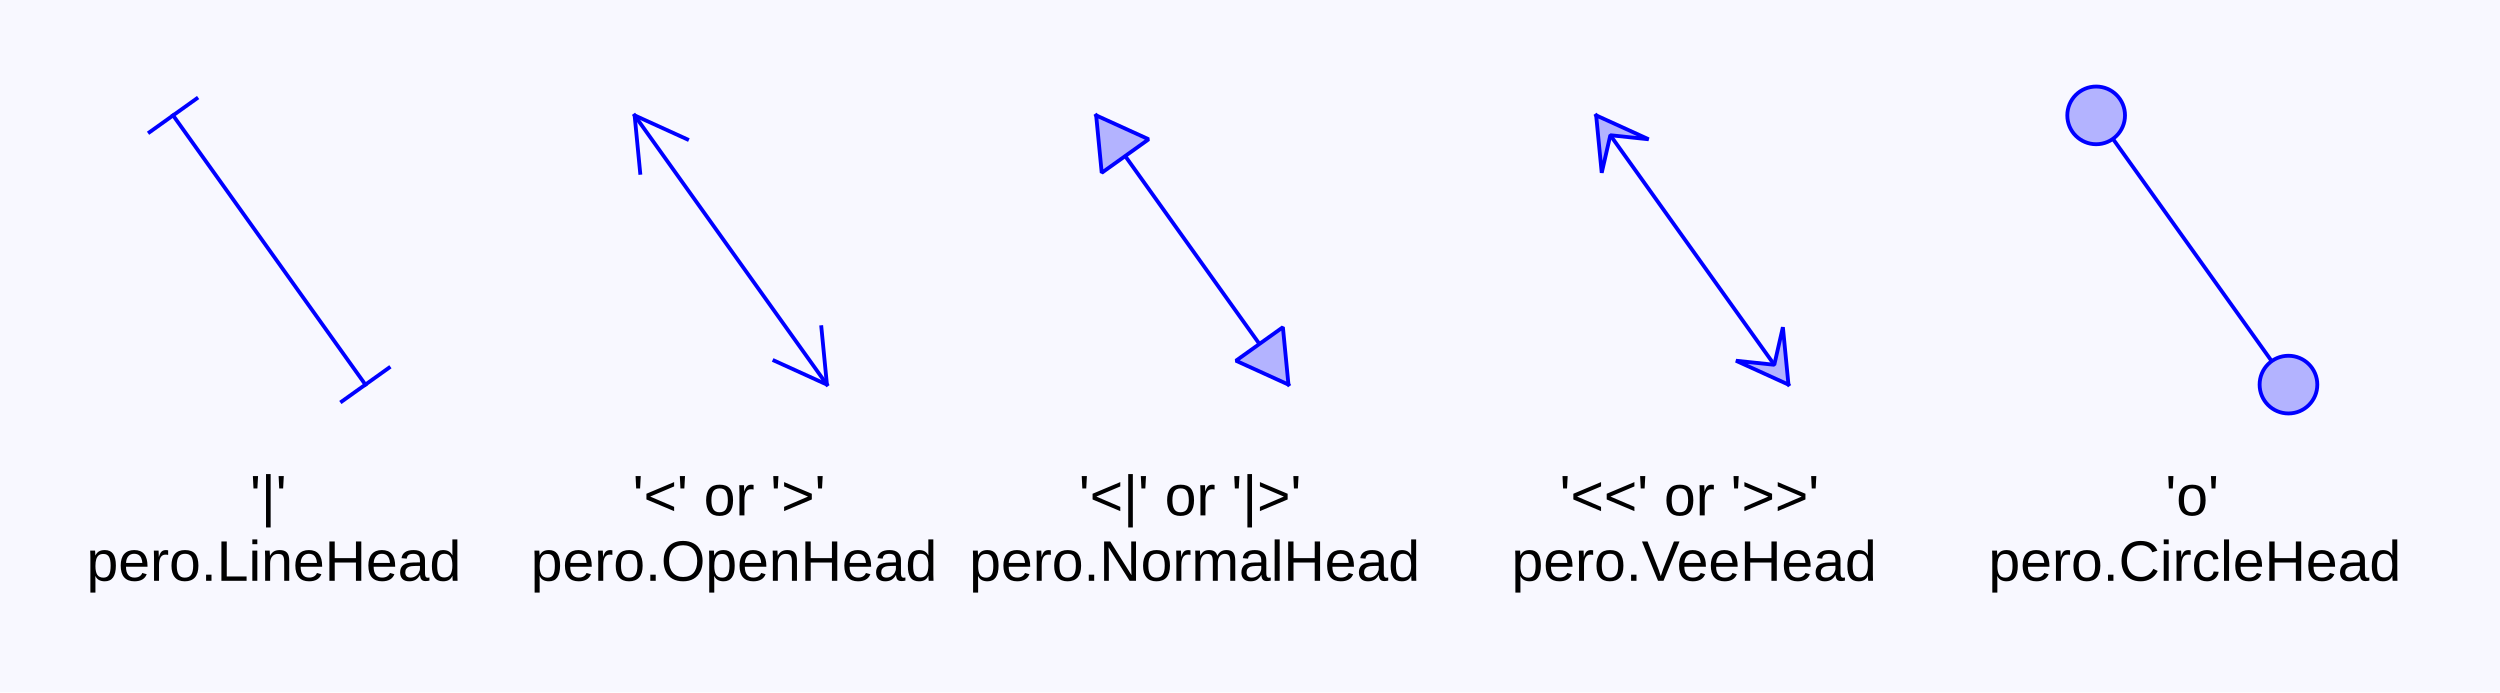
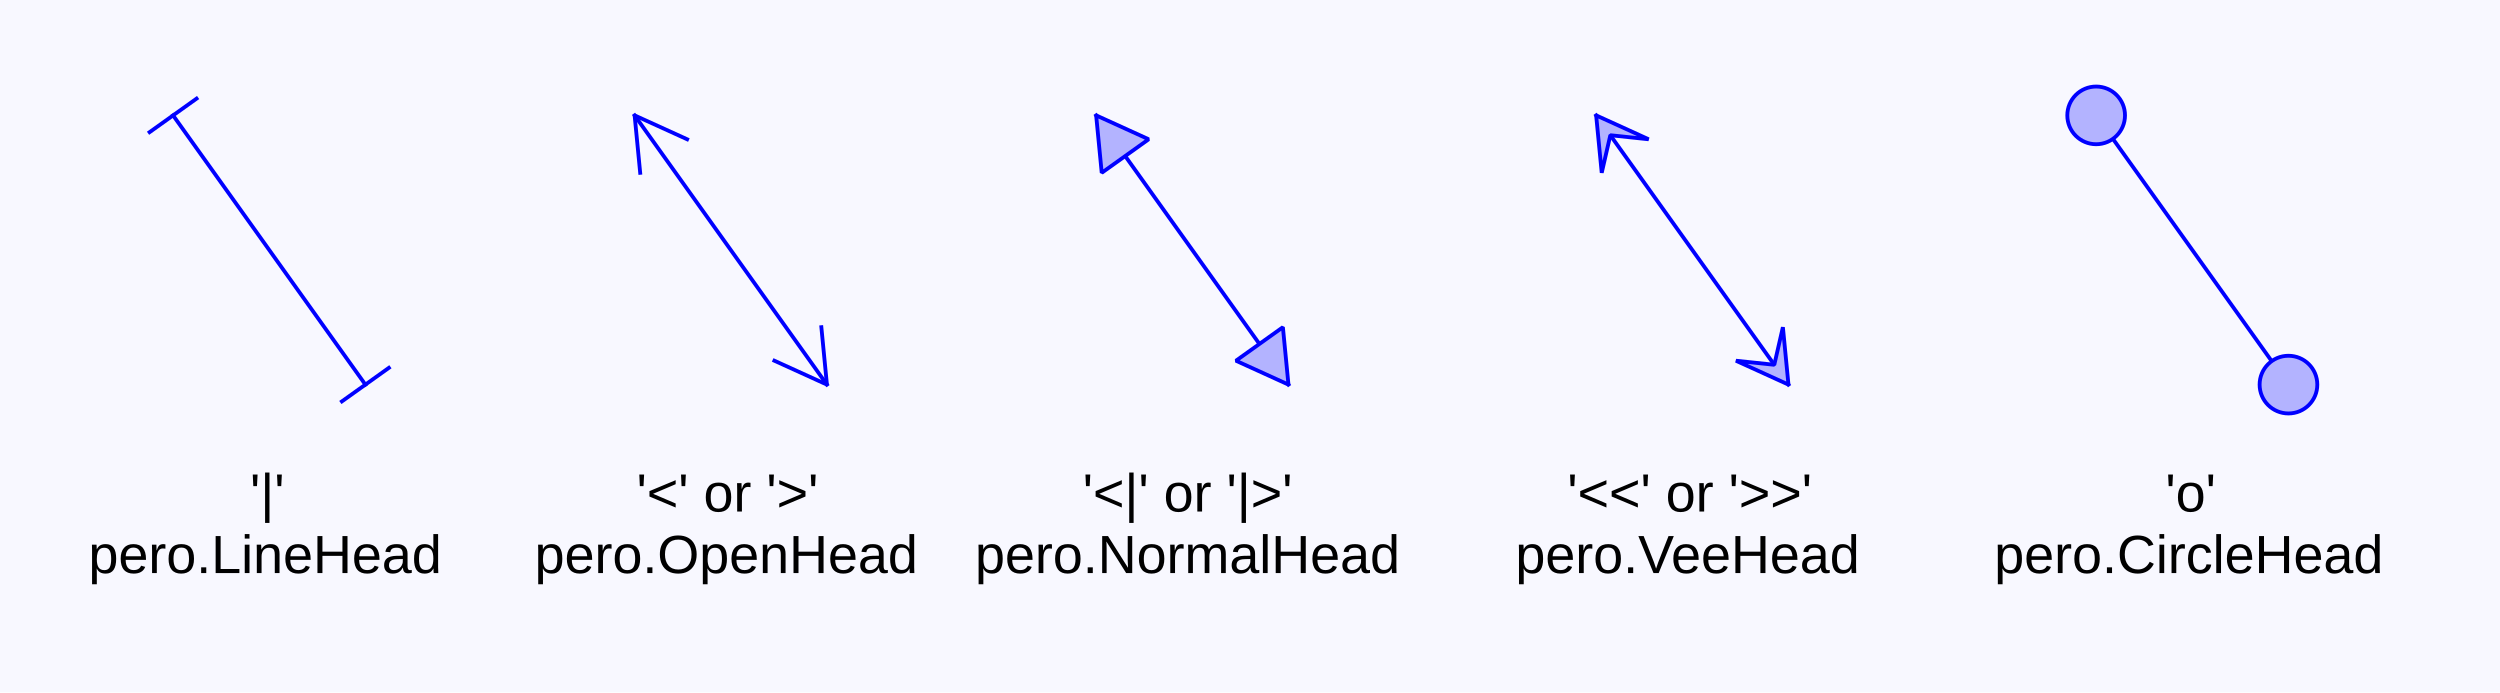
<svg xmlns="http://www.w3.org/2000/svg" width="650" height="180">
  <rect x="0.0" y="0.0" width="650.0" height="180.0" stroke="#000000" stroke-width="0.0" stroke-linecap="square" stroke-linejoin="bevel" fill="#f8f8ff" />
-   <g id="tag_2309417249704" class="arrow">
+   <g id="tag_4478856552" class="arrow">
    <line x1="45.0" y1="30.0" x2="95.0" y2="100.0" stroke="#0000ff" stroke-width="1.0" stroke-linecap="square" stroke-linejoin="bevel" />
    <line x1="51.103" y1="25.641" x2="38.897" y2="34.359" stroke="#0000ff" stroke-width="1.0" stroke-linecap="square" stroke-linejoin="bevel" />
    <line x1="88.897" y1="104.359" x2="101.103" y2="95.641" stroke="#0000ff" stroke-width="1.0" stroke-linecap="square" stroke-linejoin="bevel" />
  </g>
-   <text x="65.0" y="134.0" font-family="Arial" font-size="14.85" text-anchor="left" fill="#000000">'|'</text>
-   <text x="22.5" y="151.0" font-family="Arial" font-size="14.85" text-anchor="left" fill="#000000">pero.LineHead</text>
-   <g id="tag_2309417249704" class="arrow">
+   <text x="65.0" y="133.0" font-family="Arial" font-size="14.0" fill="#000000">'|'</text>
+   <text x="23.0" y="149.0" font-family="Arial" font-size="14.0" fill="#000000">pero.LineHead</text>
+   <g id="tag_4478856552" class="arrow">
    <line x1="165.0" y1="30.0" x2="215.0" y2="100.0" stroke="#0000ff" stroke-width="1.0" stroke-linecap="square" stroke-linejoin="bevel" />
    <path stroke="#0000ff" stroke-width="1.0" stroke-linecap="square" stroke-linejoin="bevel" fill="#000000" fill-opacity="0.0" fill-rule="evenodd" d="       M166.448 44.93       L165.0 30.0       L178.654 36.211" />
    <path stroke="#0000ff" stroke-width="1.0" stroke-linecap="square" stroke-linejoin="bevel" fill="#000000" fill-opacity="0.0" fill-rule="evenodd" d="       M213.552 85.07       L215.0 100.0       L201.346 93.789" />
  </g>
-   <text x="164.5" y="134.0" font-family="Arial" font-size="14.85" text-anchor="left" fill="#000000">'&lt;' or '&gt;'</text>
-   <text x="138.0" y="151.0" font-family="Arial" font-size="14.85" text-anchor="left" fill="#000000">pero.OpenHead</text>
-   <g id="tag_2309417249704" class="arrow">
+   <text x="165.5" y="133.0" font-family="Arial" font-size="14.0" fill="#000000">'&lt;' or '&gt;'</text>
+   <text x="139.0" y="149.0" font-family="Arial" font-size="14.0" fill="#000000">pero.OpenHead</text>
+   <g id="tag_4478856552" class="arrow">
    <line x1="285.0" y1="30.0" x2="335.0" y2="100.0" stroke="#0000ff" stroke-width="1.0" stroke-linecap="square" stroke-linejoin="bevel" />
    <path stroke="#0000ff" stroke-width="1.0" stroke-linecap="square" stroke-linejoin="bevel" fill="#b3b3ff" fill-rule="evenodd" d="       M286.448 44.93       L285.0 30.0       L298.654 36.211       Z" />
    <path stroke="#0000ff" stroke-width="1.0" stroke-linecap="square" stroke-linejoin="bevel" fill="#b3b3ff" fill-rule="evenodd" d="       M333.552 85.07       L335.0 100.0       L321.346 93.789       Z" />
  </g>
-   <text x="280.5" y="134.0" font-family="Arial" font-size="14.85" text-anchor="left" fill="#000000">'&lt;|' or '|&gt;'</text>
-   <text x="252.0" y="151.0" font-family="Arial" font-size="14.85" text-anchor="left" fill="#000000">pero.NormalHead</text>
-   <g id="tag_2309417249704" class="arrow">
+   <text x="281.5" y="133.0" font-family="Arial" font-size="14.0" fill="#000000">'&lt;|' or '|&gt;'</text>
+   <text x="253.5" y="149.0" font-family="Arial" font-size="14.0" fill="#000000">pero.NormalHead</text>
+   <g id="tag_4478856552" class="arrow">
    <line x1="415.0" y1="30.0" x2="465.0" y2="100.0" stroke="#0000ff" stroke-width="1.0" stroke-linecap="square" stroke-linejoin="bevel" />
    <path stroke="#0000ff" stroke-width="1.0" stroke-linecap="square" stroke-linejoin="bevel" fill="#b3b3ff" fill-rule="evenodd" d="       M416.448 44.93       L415.0 30.0       L428.654 36.211       L418.685 35.159       Z" />
    <path stroke="#0000ff" stroke-width="1.0" stroke-linecap="square" stroke-linejoin="bevel" fill="#b3b3ff" fill-rule="evenodd" d="       M463.552 85.07       L465.0 100.0       L451.346 93.789       L461.315 94.841       Z" />
  </g>
-   <text x="405.5" y="134.0" font-family="Arial" font-size="14.85" text-anchor="left" fill="#000000">'&lt;&lt;' or '&gt;&gt;'</text>
-   <text x="393.0" y="151.0" font-family="Arial" font-size="14.85" text-anchor="left" fill="#000000">pero.VeeHead</text>
-   <g id="tag_2309417249704" class="arrow">
+   <text x="407.5" y="133.0" font-family="Arial" font-size="14.0" fill="#000000">'&lt;&lt;' or '&gt;&gt;'</text>
+   <text x="394.0" y="149.0" font-family="Arial" font-size="14.0" fill="#000000">pero.VeeHead</text>
+   <g id="tag_4478856552" class="arrow">
    <line x1="545.0" y1="30.0" x2="595.0" y2="100.0" stroke="#0000ff" stroke-width="1.0" stroke-linecap="square" stroke-linejoin="bevel" />
    <circle cx="545.0" cy="30.0" r="7.5" stroke="#0000ff" stroke-width="1.0" stroke-linecap="square" stroke-linejoin="bevel" fill="#b3b3ff" />
    <circle cx="595.0" cy="100.0" r="7.5" stroke="#0000ff" stroke-width="1.0" stroke-linecap="square" stroke-linejoin="bevel" fill="#b3b3ff" />
  </g>
-   <text x="563.0" y="134.0" font-family="Arial" font-size="14.85" text-anchor="left" fill="#000000">'o'</text>
-   <text x="517.0" y="151.0" font-family="Arial" font-size="14.85" text-anchor="left" fill="#000000">pero.CircleHead</text>
+   <text x="563.0" y="133.0" font-family="Arial" font-size="14.0" fill="#000000">'o'</text>
+   <text x="518.5" y="149.0" font-family="Arial" font-size="14.0" fill="#000000">pero.CircleHead</text>
</svg>
